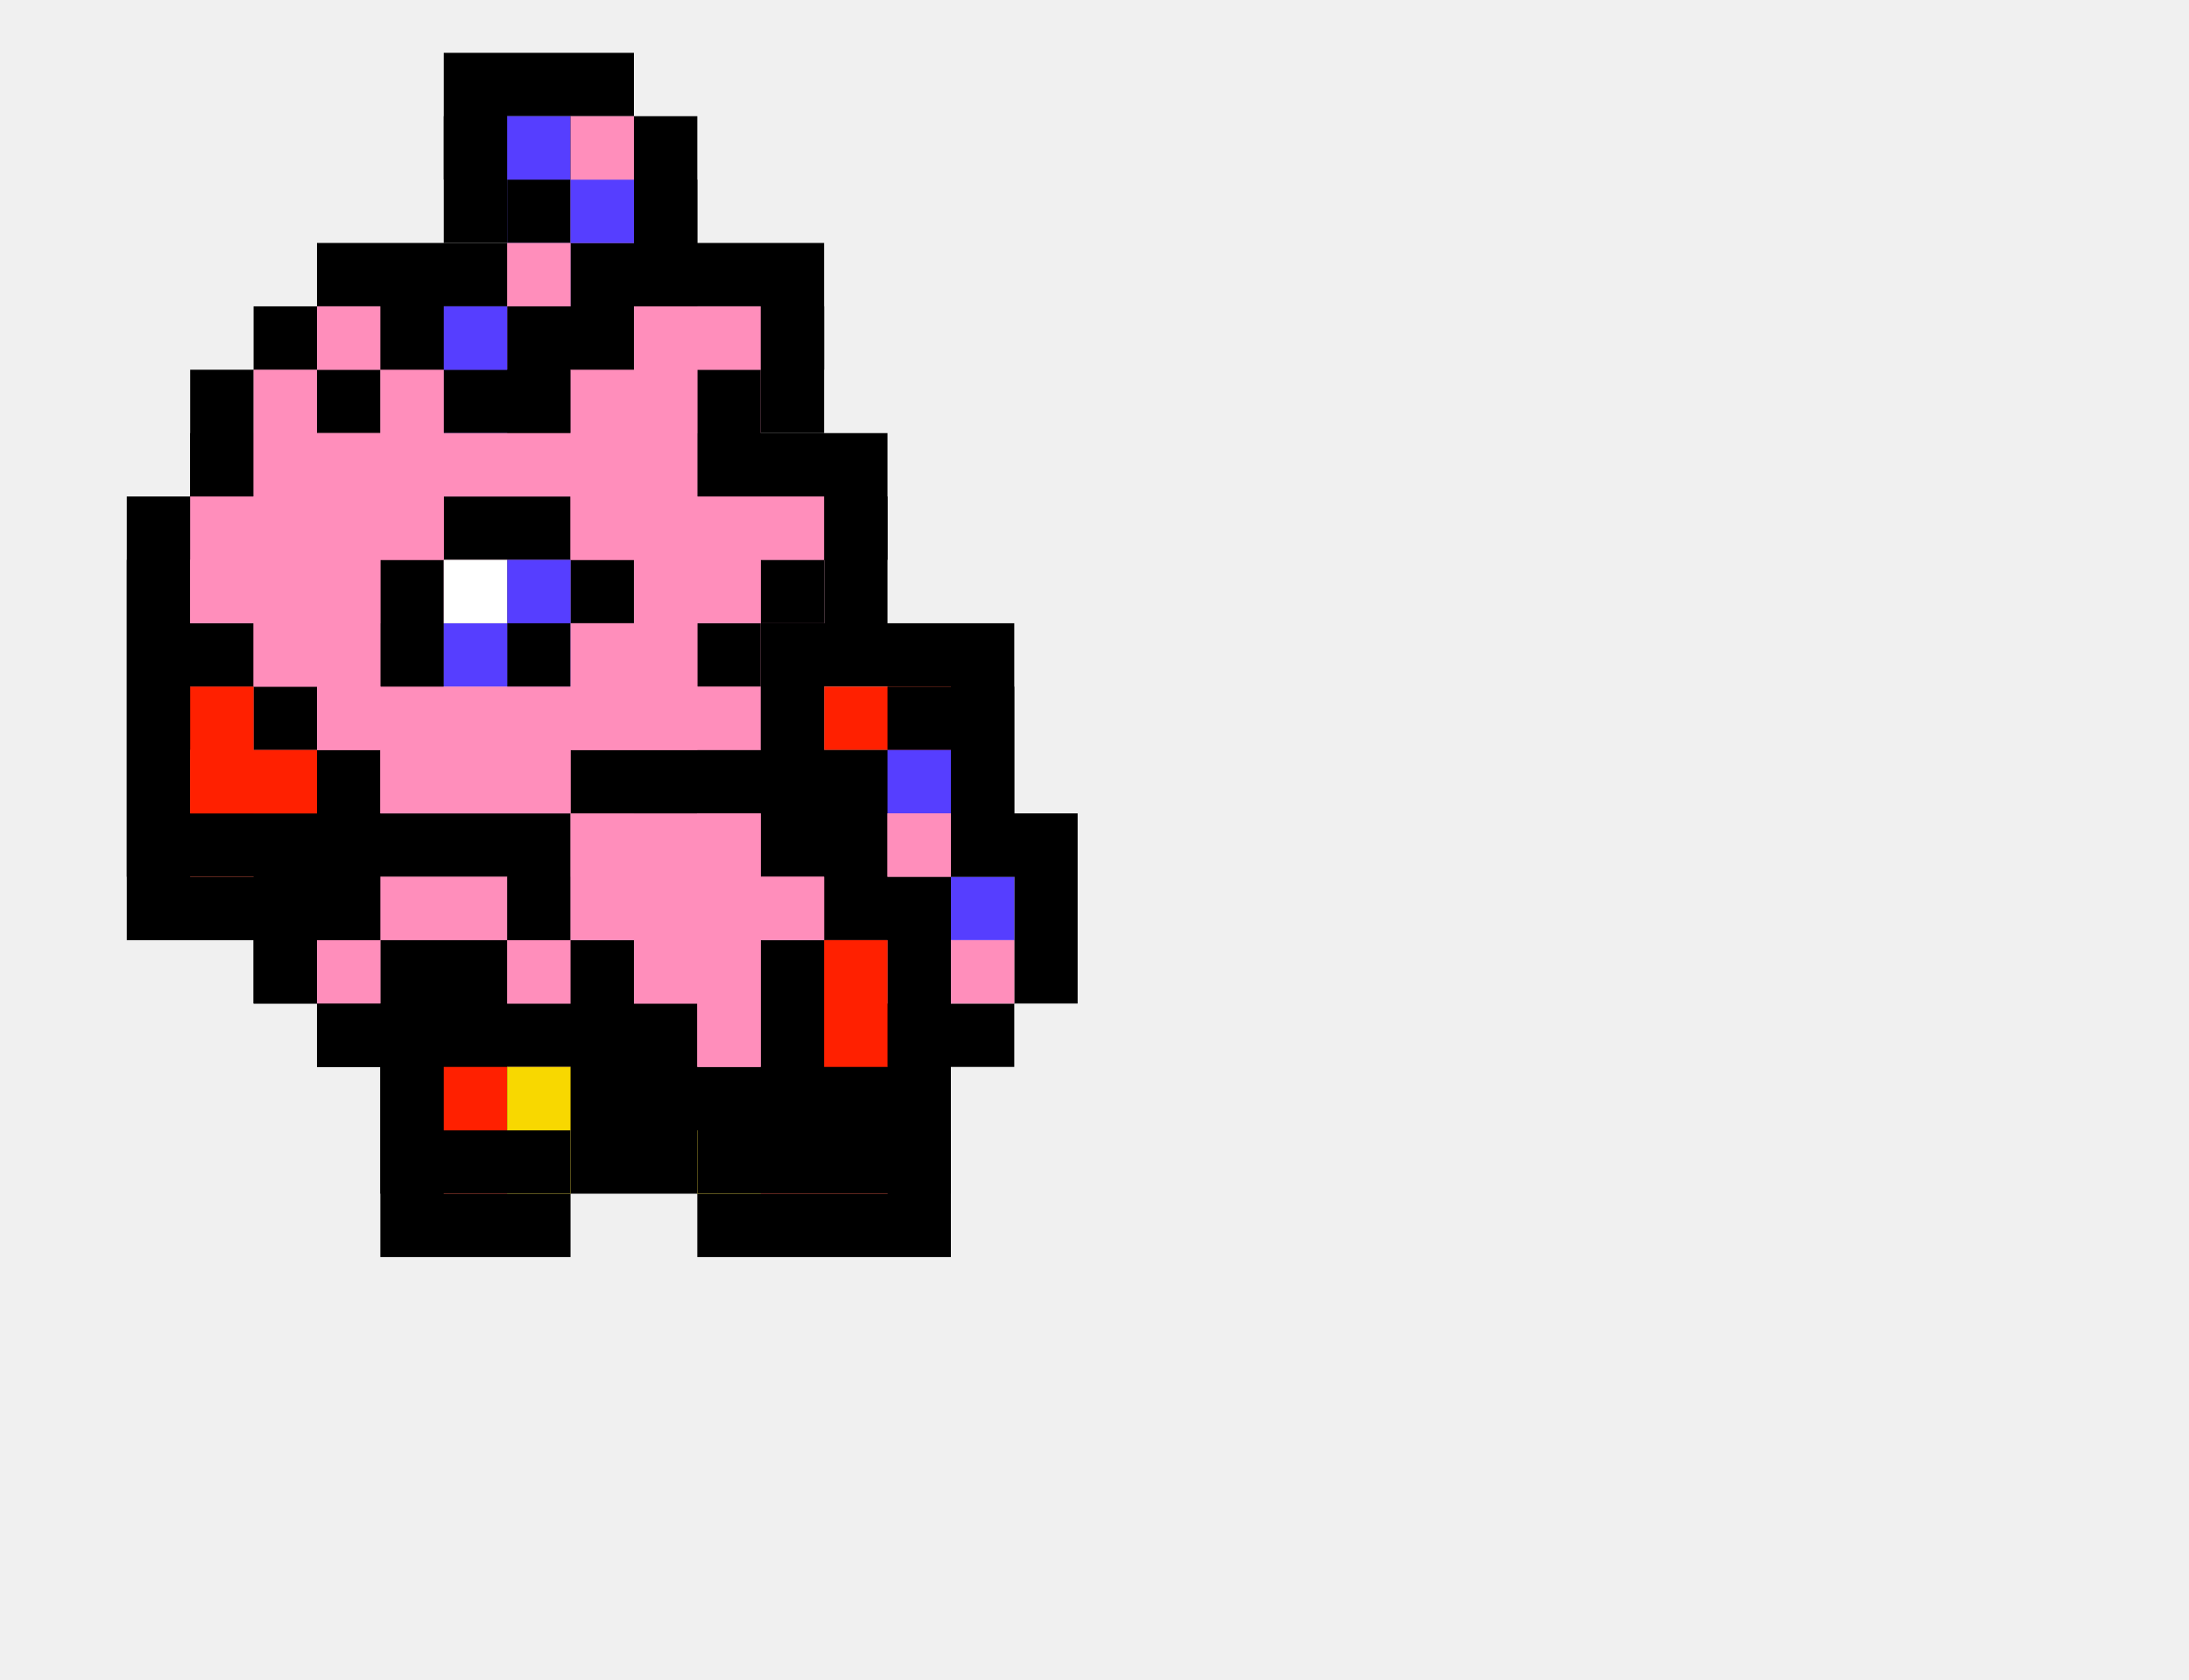
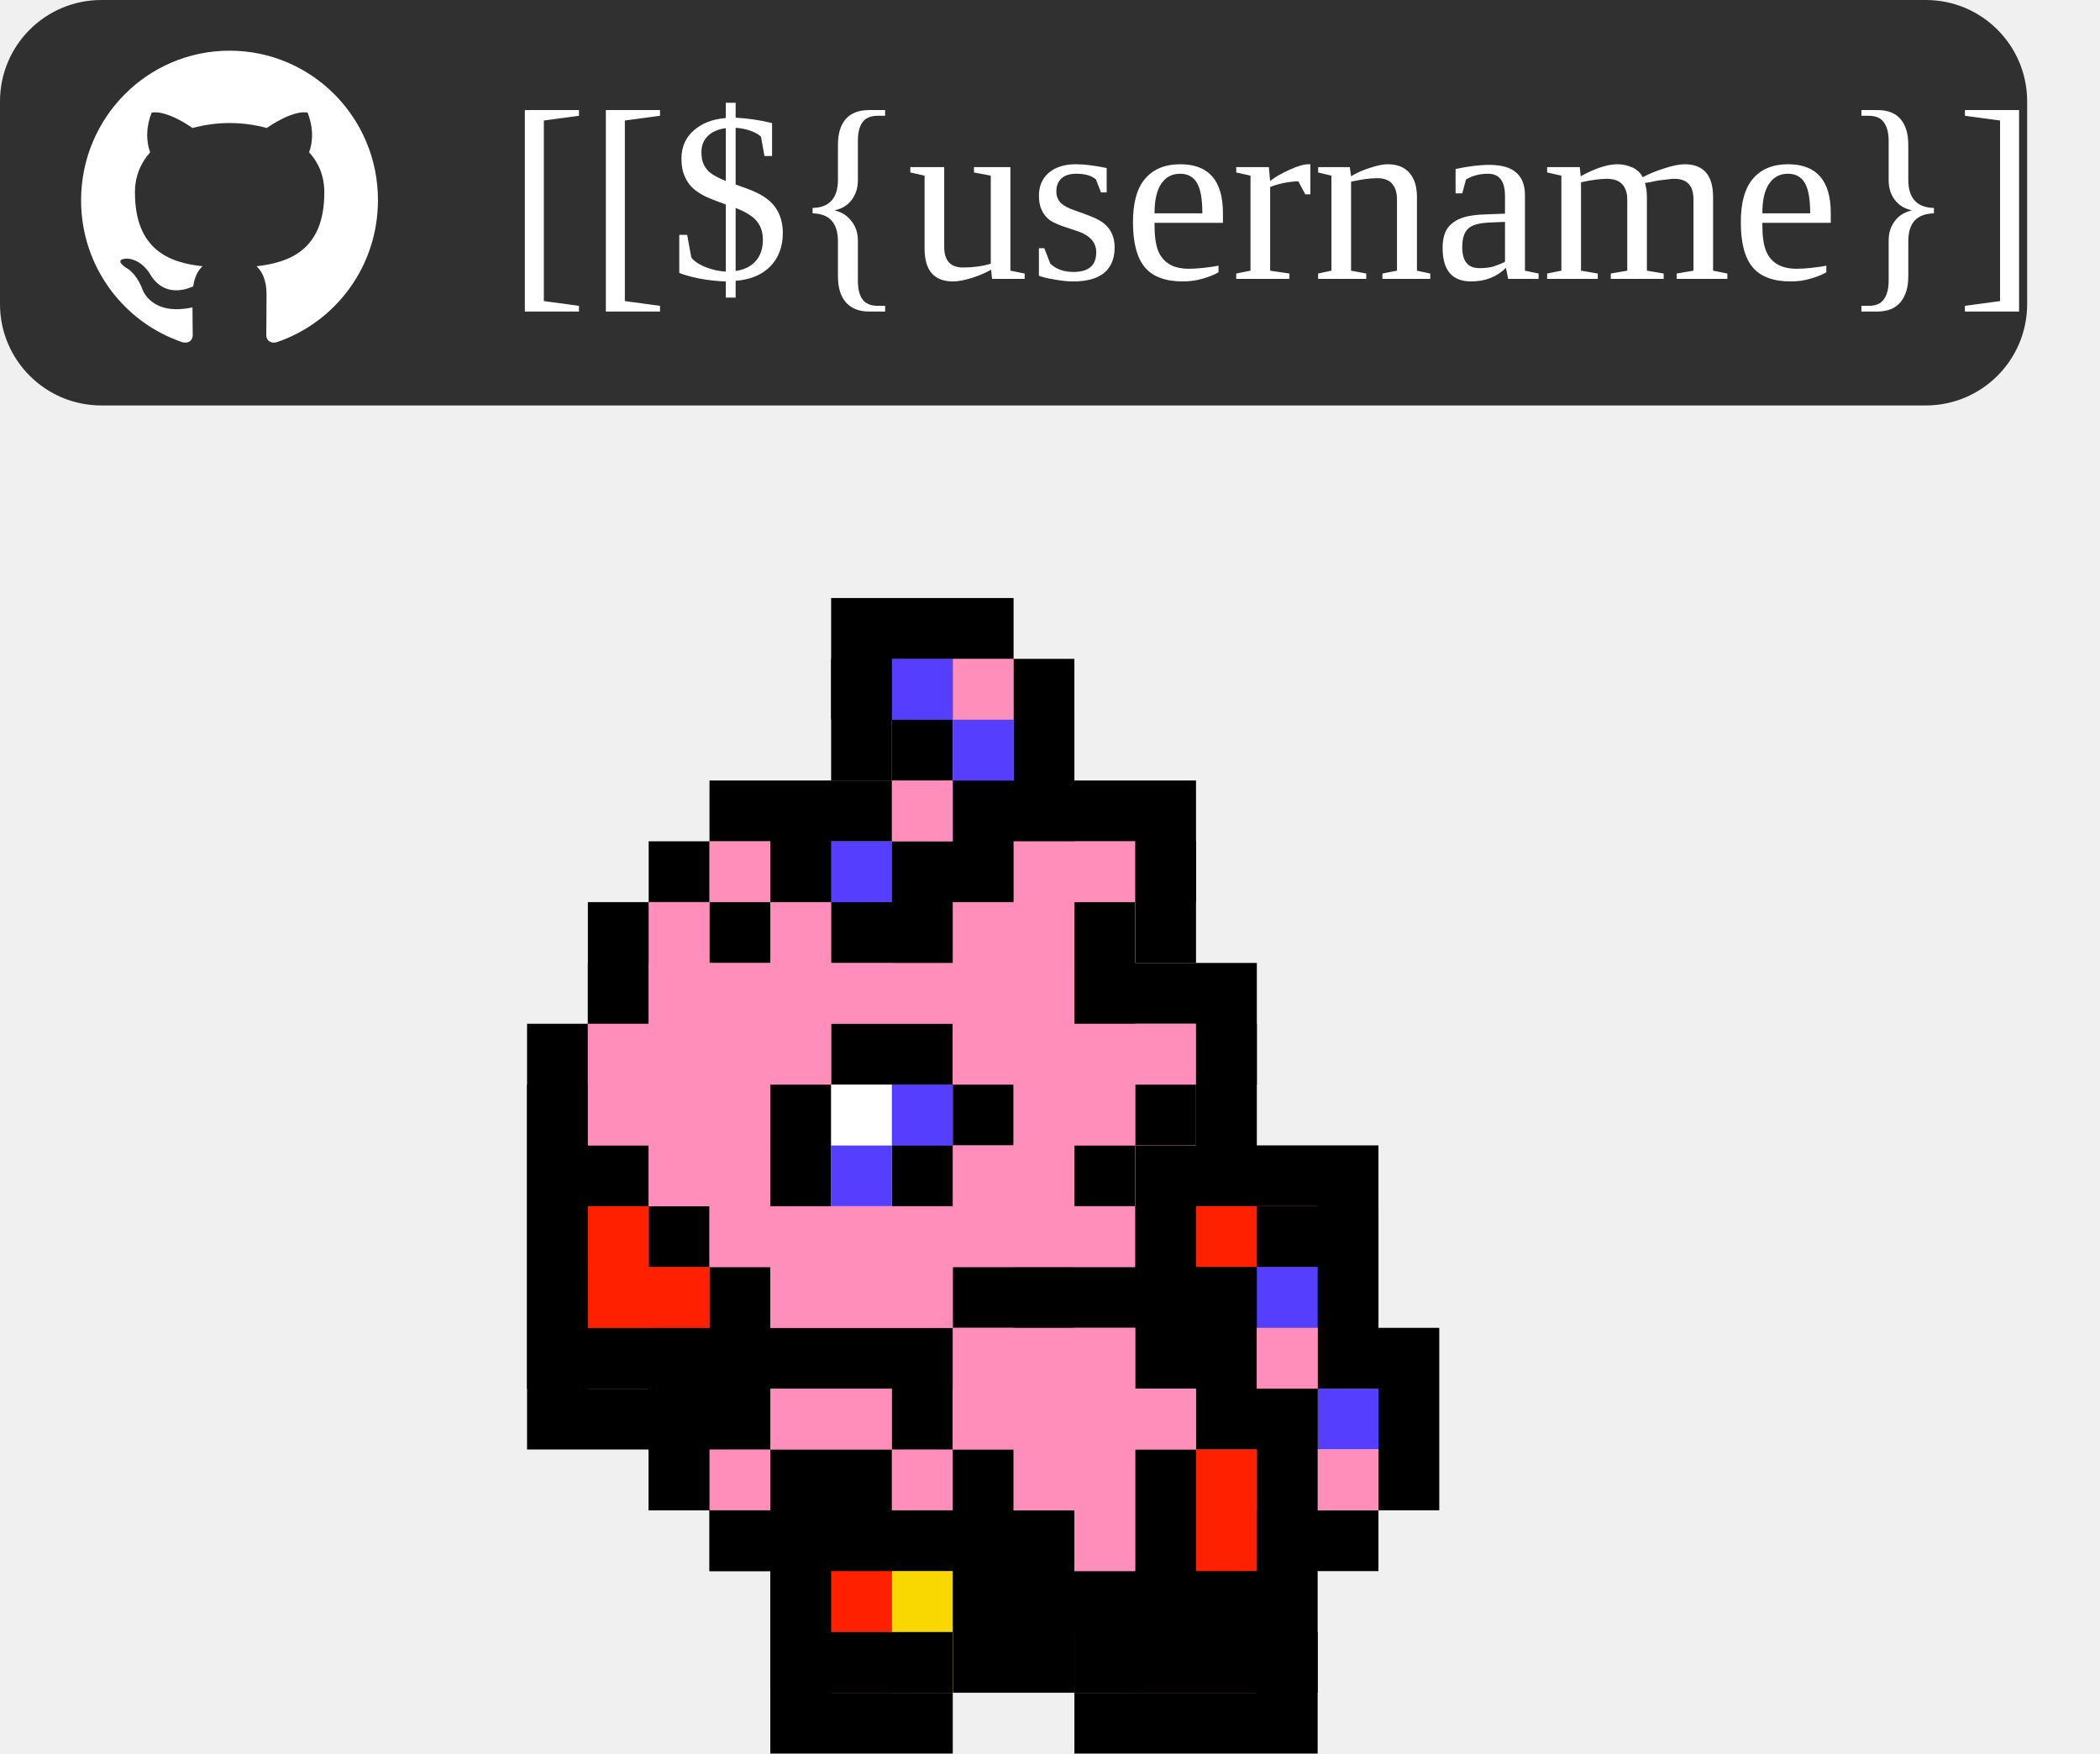
<svg xmlns="http://www.w3.org/2000/svg" fill="none" overflow="visible">
  <a href="https://github.com/[[${username}]]">
    <g id="body-[[${id}]]">
-       <g id="frame1-[[${id}]]">
-         <path stroke="#000000" d="M21 6h9M21 7h9M21 8h9M21 9h3M30 9h3M21 10h3M30 10h3M21 11h3M30 11h3M24 12h3M30 12h3M24 13h3M30 13h3M24 14h3M30 14h3M15 15h9M27 15h12M15 16h9M27 16h12M15 17h9M27 17h12M12 18h3M18 18h3M24 18h6M36 18h3M12 19h3M18 19h3M24 19h6M36 19h3M12 20h3M18 20h3M24 20h6M36 20h3M9 21h3M15 21h3M21 21h6M33 21h3M9 22h3M15 22h3M21 22h6M33 22h3M9 23h3M15 23h3M21 23h6M33 23h3M9 24h3M33 24h9M9 25h3M33 25h9M9 26h3M33 26h9M6 27h3M21 27h6M39 27h3M6 28h3M21 28h6M39 28h3M6 29h3M21 29h6M39 29h3M6 30h3M18 30h3M27 30h3M36 30h12M6 31h3M18 31h3M27 31h3M36 31h12M6 32h3M18 32h3M27 32h3M36 32h12M6 33h6M18 33h3M24 33h3M33 33h6M45 33h3M6 34h6M18 34h3M24 34h3M33 34h6M45 34h3M6 35h6M18 35h3M24 35h3M33 35h6M45 35h3M6 36h3M12 36h3M30 36h3M39 36h9M6 37h3M12 37h3M30 37h3M39 37h9M6 38h3M12 38h3M30 38h3M39 38h9M6 39h3M15 39h3M27 39h6M45 39h6M6 40h3M15 40h3M27 40h6M45 40h6M6 41h3M15 41h3M27 41h6M45 41h6M6 42h21M30 42h3M42 42h3M48 42h3M6 43h21M30 43h3M42 43h3M48 43h3M6 44h21M30 44h3M42 44h3M48 44h3M12 45h6M24 45h6M36 45h6M48 45h3M12 46h6M24 46h6M36 46h6M48 46h3M12 47h6M24 47h6M36 47h6M48 47h3M15 48h9M36 48h12M15 49h9M36 49h12M15 50h9M36 50h12M18 51h24M18 52h24M18 53h24M18 54h3M27 54h6M42 54h3M18 55h3M27 55h6M42 55h3M18 56h3M27 56h6M42 56h3M18 57h9M33 57h12M18 58h9M33 58h12M18 59h9M33 59h12" />
-         <path stroke="#563eff" d="M24 9h3M24 10h3M24 11h3M27 12h3M27 13h3M27 14h3M21 18h3M21 19h3M21 20h3M24 30h3M24 31h3M24 32h3M21 33h3M21 34h3M21 35h3M45 42h3M45 43h3M45 44h3" />
-         <path stroke="#ff8ebb" d="M27 9h3M27 10h3M27 11h3M24 15h3M24 16h3M24 17h3M15 18h3M30 18h6M15 19h3M30 19h6M15 20h3M30 20h6M12 21h3M18 21h3M27 21h6M12 22h3M18 22h3M27 22h6M12 23h3M18 23h3M27 23h6M12 24h21M12 25h21M12 26h21M9 27h12M27 27h12M9 28h12M27 28h12M9 29h12M27 29h12M9 30h9M30 30h6M9 31h9M30 31h6M9 32h9M30 32h6M12 33h6M27 33h6M12 34h6M27 34h6M12 35h6M27 35h6M15 36h15M33 36h6M15 37h15M33 37h6M15 38h15M33 38h6M18 39h9M33 39h12M18 40h9M33 40h12M18 41h9M33 41h12M27 42h3M33 42h9M27 43h3M33 43h9M27 44h3M33 44h9M18 45h6M30 45h6M42 45h6M18 46h6M30 46h6M42 46h6M18 47h6M30 47h6M42 47h6M24 48h12M24 49h12M24 50h12" />
-         <path stroke="#ffffff" d="M21 30h3M21 31h3M21 32h3" />
-         <path stroke="#ff2000" d="M39 33h6M39 34h6M39 35h6M9 36h3M9 37h3M9 38h3M9 39h6M9 40h6M9 41h6M21 54h3M36 54h6M21 55h3M36 55h6M21 56h3M36 56h6" />
-         <path stroke="#f8d800" d="M24 54h3M33 54h3M24 55h3M33 55h3M24 56h3M33 56h3" />
-       </g>
-       <g id="frame2-[[${id}]]">
-         <path stroke="#000000" d="M21 3h9M21 4h9M21 5h9M21 6h3M30 6h3M21 7h3M30 7h3M21 8h3M30 8h3M24 9h3M30 9h3M24 10h3M30 10h3M24 11h3M30 11h3M15 12h9M27 12h12M15 13h9M27 13h12M15 14h9M27 14h12M12 15h3M18 15h3M24 15h6M36 15h3M12 16h3M18 16h3M24 16h6M36 16h3M12 17h3M18 17h3M24 17h6M36 17h3M9 18h3M15 18h3M21 18h6M33 18h3M9 19h3M15 19h3M21 19h6M33 19h3M9 20h3M15 20h3M21 20h6M33 20h3M9 21h3M33 21h9M9 22h3M33 22h9M9 23h3M33 23h9M6 24h3M21 24h6M39 24h3M6 25h3M21 25h6M39 25h3M6 26h3M21 26h6M39 26h3M6 27h3M18 27h3M27 27h3M36 27h3M6 28h3M18 28h3M27 28h3M36 28h3M6 29h3M18 29h3M27 29h3M36 29h3M6 30h6M18 30h3M24 30h3M33 30h3M6 31h6M18 31h3M24 31h3M33 31h3M6 32h6M18 32h3M24 32h3M33 32h3M6 33h3M12 33h3M36 33h3M42 33h6M6 34h3M12 34h3M36 34h3M42 34h6M6 35h3M12 35h3M36 35h3M42 35h6M6 36h3M15 36h3M27 36h15M45 36h3M6 37h3M15 37h3M27 37h15M45 37h3M6 38h3M15 38h3M27 38h15M45 38h3M6 39h21M36 39h6M45 39h3M6 40h21M36 40h6M45 40h3M6 41h21M36 41h6M45 41h3M12 42h6M24 42h3M39 42h6M12 43h6M24 43h3M39 43h6M12 44h6M24 44h3M39 44h6M12 45h3M18 45h6M27 45h3M36 45h3M42 45h3M12 46h3M18 46h6M27 46h3M36 46h3M42 46h3M12 47h3M18 47h6M27 47h3M36 47h3M42 47h3M15 48h18M36 48h3M42 48h3M15 49h18M36 49h3M42 49h3M15 50h18M36 50h3M42 50h3M18 51h3M27 51h18M18 52h3M27 52h18M18 53h3M27 53h18M18 54h9M33 54h12M18 55h9M33 55h12M18 56h9M33 56h12" />
-         <path stroke="#563eff" d="M24 6h3M24 7h3M24 8h3M27 9h3M27 10h3M27 11h3M21 15h3M21 16h3M21 17h3M24 27h3M24 28h3M24 29h3M21 30h3M21 31h3M21 32h3M42 36h3M42 37h3M42 38h3" />
-         <path stroke="#ff8ebb" d="M27 6h3M27 7h3M27 8h3M24 12h3M24 13h3M24 14h3M15 15h3M30 15h6M15 16h3M30 16h6M15 17h3M30 17h6M12 18h3M18 18h3M27 18h6M12 19h3M18 19h3M27 19h6M12 20h3M18 20h3M27 20h6M12 21h21M12 22h21M12 23h21M9 24h12M27 24h12M9 25h12M27 25h12M9 26h12M27 26h12M9 27h9M30 27h6M9 28h9M30 28h6M9 29h9M30 29h6M12 30h6M27 30h6M12 31h6M27 31h6M12 32h6M27 32h6M15 33h21M15 34h21M15 35h21M18 36h9M18 37h9M18 38h9M27 39h9M42 39h3M27 40h9M42 40h3M27 41h9M42 41h3M18 42h6M27 42h12M18 43h6M27 43h12M18 44h6M27 44h12M15 45h3M24 45h3M30 45h6M15 46h3M24 46h3M30 46h6M15 47h3M24 47h3M30 47h6M33 48h3M33 49h3M33 50h3" />
-         <path stroke="#ffffff" d="M21 27h3M21 28h3M21 29h3" />
-         <path stroke="#ff2000" d="M9 33h3M9 34h3M9 35h3M9 36h6M9 37h6M9 38h6M39 45h3M39 46h3M39 47h3M39 48h3M39 49h3M39 50h3M21 51h3M21 52h3M21 53h3" />
-         <path stroke="#f8d800" d="M24 51h3M24 52h3M24 53h3" />
-       </g>
-       <svg viewBox="0 0 100 30" width="100" height="30" x="0" y="-20">
+       <svg viewBox="0 0 100 100" width="100" height="100" x="20" y="27">
+         <g id="frame1-[[${id}]]">
+           <path stroke="#000000" d="M21 6h9M21 7h9M21 8h9M21 9h3M30 9h3M21 10h3M30 10h3M21 11h3M30 11h3M24 12h3M30 12h3M24 13h3M30 13h3M24 14h3M30 14h3M15 15h9M27 15h12M15 16h9M27 16h12M15 17h9M27 17h12M12 18h3M18 18h3M24 18h6M36 18h3M12 19h3M18 19h3M24 19h6M36 19h3M12 20h3M18 20h3M24 20h6M36 20h3M9 21h3M15 21h3M21 21h6M33 21h3M9 22h3M15 22h3M21 22h6M33 22h3M9 23h3M15 23h3M21 23h6M33 23h3M9 24h3M33 24h9M9 25h3M33 25h9M9 26h3M33 26h9M6 27h3M21 27h6M39 27h3M6 28h3M21 28h6M39 28h3M6 29h3M21 29h6M39 29h3M6 30h3M18 30h3M27 30h3M36 30h12M6 31h3M18 31h3M27 31h3M36 31h12M6 32h3M18 32h3M27 32h3M36 32h12M6 33h6M18 33h3M24 33h3M33 33h6M45 33h3M6 34h6M18 34h3M24 34h3M33 34h6M45 34h3M6 35h6M18 35h3M24 35h3M33 35h6M45 35h3M6 36h3M12 36h3M30 36h3M39 36h9M6 37h3M12 37h3M30 37h3M39 37h9M6 38h3M12 38h3M30 38h3M39 38h9M6 39h3M15 39h3M27 39h6M45 39h6M6 40h3M15 40h3M27 40h6M45 40h6M6 41h3M15 41h3M27 41h6M45 41h6M6 42h21M30 42h3M42 42h3M48 42h3M6 43h21M30 43h3M42 43h3M48 43h3M6 44h21M30 44h3M42 44h3M48 44h3M12 45h6M24 45h6M36 45h6M48 45h3M12 46h6M24 46h6M36 46h6M48 46h3M12 47h6M24 47h6M36 47h6M48 47h3M15 48h9M36 48h12M15 49h9M36 49h12M15 50h9M36 50h12M18 51h24M18 52h24M18 53h24M18 54h3M27 54h6M42 54h3M18 55h3M27 55h6M42 55h3M18 56h3M27 56h6M42 56h3M18 57h9M33 57h12M18 58h9M33 58h12M18 59h9M33 59h12" />
+           <path stroke="#563eff" d="M24 9h3M24 10h3M24 11h3M27 12h3M27 13h3M27 14h3M21 18h3M21 19h3M21 20h3M24 30h3M24 31h3M24 32h3M21 33h3M21 34h3M21 35h3M45 42h3M45 43h3M45 44h3" />
+           <path stroke="#ff8ebb" d="M27 9h3M27 10h3M27 11h3M24 15h3M24 16h3M24 17h3M15 18h3M30 18h6M15 19h3M30 19h6M15 20h3M30 20h6M12 21h3M18 21h3M27 21h6M12 22h3M18 22h3M27 22h6M12 23h3M18 23h3M27 23h6M12 24h21M12 25h21M12 26h21M9 27h12M27 27h12M9 28h12M27 28h12M9 29h12M27 29h12M9 30h9M30 30h6M9 31h9M30 31h6M9 32h9M30 32h6M12 33h6M27 33h6M12 34h6M27 34h6M12 35h6M27 35h6M15 36h15M33 36h6M15 37h15M33 37h6M15 38h15M33 38h6M18 39h9M33 39h12M18 40h9M33 40h12M18 41h9M33 41h12M27 42h3M33 42h9M27 43h3M33 43h9M27 44h3M33 44h9M18 45h6M30 45h6M42 45h6M18 46h6M30 46h6M42 46h6M18 47h6M30 47h6M42 47h6M24 48h12M24 49h12M24 50h12" />
+           <path stroke="#ffffff" d="M21 30h3M21 31h3M21 32h3" />
+           <path stroke="#ff2000" d="M39 33h6M39 34h6M39 35h6M9 36h3M9 37h3M9 38h3M9 39h6M9 40h6M9 41h6M21 54h3M36 54h6M21 55h3M36 55h6M21 56h3M36 56h6" />
+           <path stroke="#f8d800" d="M24 54h3M33 54h3M24 55h3M33 55h3M24 56h3M33 56h3" />
+         </g>
+         <g id="frame2-[[${id}]]">
+           <path stroke="#000000" d="M21 3h9M21 4h9M21 5h9M21 6h3M30 6h3M21 7h3M30 7h3M21 8h3M30 8h3M24 9h3M30 9h3M24 10h3M30 10h3M24 11h3M30 11h3M15 12h9M27 12h12M15 13h9M27 13h12M15 14h9M27 14h12M12 15h3M18 15h3M24 15h6M36 15h3M12 16h3M18 16h3M24 16h6M36 16h3M12 17h3M18 17h3M24 17h6M36 17h3M9 18h3M15 18h3M21 18h6M33 18h3M9 19h3M15 19h3M21 19h6M33 19h3M9 20h3M15 20h3M21 20h6M33 20h3M9 21h3M33 21h9M9 22h3M33 22h9M9 23h3M33 23h9M6 24h3M21 24h6M39 24h3M6 25h3M21 25h6M39 25h3M6 26h3M21 26h6M39 26h3M6 27h3M18 27h3M27 27h3M36 27h3M6 28h3M18 28h3M27 28h3M36 28h3M6 29h3M18 29h3M27 29h3M36 29h3M6 30h6M18 30h3M24 30h3M33 30h3M6 31h6M18 31h3M24 31h3M33 31h3M6 32h6M18 32h3M24 32h3M33 32h3M6 33h3M12 33h3M36 33h3M42 33h6M6 34h3M12 34h3M36 34h3M42 34h6M6 35h3M12 35h3M36 35h3M42 35h6M6 36h3M15 36h3M27 36h15M45 36h3M6 37h3M15 37h3M27 37h15M45 37h3M6 38h3M15 38h3M27 38h15M45 38h3M6 39h21M36 39h6M45 39h3M6 40h21M36 40h6M45 40h3M6 41h21M36 41h6M45 41h3M12 42h6M24 42h3M39 42h6M12 43h6M24 43h3M39 43h6M12 44h6M24 44h3M39 44h6M12 45h3M18 45h6M27 45h3M36 45h3M42 45h3M12 46h3M18 46h6M27 46h3M36 46h3M42 46h3M12 47h3M18 47h6M27 47h3M36 47h3M42 47h3M15 48h18M36 48h3M42 48h3M15 49h18M36 49h3M42 49h3M15 50h18M36 50h3M42 50h3M18 51h3M27 51h18M18 52h3M27 52h18M18 53h3M27 53h18M18 54h9M33 54h12M18 55h9M33 55h12M18 56h9M33 56h12" />
+           <path stroke="#563eff" d="M24 6h3M24 7h3M24 8h3M27 9h3M27 10h3M27 11h3M21 15h3M21 16h3M21 17h3M24 27h3M24 28h3M24 29h3M21 30h3M21 31h3M21 32h3M42 36h3M42 37h3M42 38h3" />
+           <path stroke="#ff8ebb" d="M27 6h3M27 7h3M27 8h3M24 12h3M24 13h3M24 14h3M15 15h3M30 15h6M15 16h3M30 16h6M15 17h3M30 17h6M12 18h3M18 18h3M27 18h6M12 19h3M18 19h3M27 19h6M12 20h3M18 20h3M27 20h6M12 21h21M12 22h21M12 23h21M9 24h12M27 24h12M9 25h12M27 25h12M9 26h12M27 26h12M9 27h9M30 27h6M9 28h9M30 28h6M9 29h9M30 29h6M12 30h6M27 30h6M12 31h6M27 31h6M12 32h6M27 32h6M15 33h21M15 34h21M15 35h21M18 36h9M18 37h9M18 38h9M27 39h9M42 39h3M27 40h9M42 40h3M27 41h9M42 41h3M18 42h6M27 42h12M18 43h6M27 43h12M18 44h6M27 44h12M15 45h3M24 45h3M30 45h6M15 46h3M24 46h3M30 46h6M15 47h3M24 47h3M30 47h6M33 48h3M33 49h3M33 50h3" />
+           <path stroke="#ffffff" d="M21 27h3M21 28h3M21 29h3" />
+           <path stroke="#ff2000" d="M9 33h3M9 34h3M9 35h3M9 36h6M9 37h6M9 38h6M39 45h3M39 46h3M39 47h3M39 48h3M39 49h3M39 50h3M21 51h3M21 52h3M21 53h3" />
+           <path stroke="#f8d800" d="M24 51h3M24 52h3M24 53h3" />
+         </g>
+       </svg>
+       <svg viewBox="0 0 100 30" width="100" height="30" x="0" y="0">
        <g id="username-[[${id}]]">
          <rect x="0" y="0" width="100" height="20" fill="black" fill-opacity="0.8" rx="5" />
          <svg x="4" y="2.5" width="15" height="15" viewBox="0 0 100 100">
            <path fill-rule="evenodd" clip-rule="evenodd" d="M48.854 0C21.839 0 0 22 0 49.217c0 21.756 13.993 40.172 33.405 46.69 2.427.49 3.316-1.059 3.316-2.362 0-1.141-.08-5.052-.08-9.127-13.59 2.934-16.42-5.867-16.42-5.867-2.184-5.704-5.42-7.17-5.42-7.17-4.448-3.015.324-3.015.324-3.015 4.934.326 7.523 5.052 7.523 5.052 4.367 7.496 11.404 5.378 14.235 4.074.404-3.178 1.699-5.378 3.074-6.6-10.839-1.141-22.243-5.378-22.243-24.283 0-5.378 1.94-9.778 5.014-13.2-.485-1.222-2.184-6.275.486-13.038 0 0 4.125-1.304 13.426 5.052a46.97 46.97 0 0 1 12.214-1.63c4.125 0 8.33.571 12.213 1.63 9.302-6.356 13.427-5.052 13.427-5.052 2.67 6.763.97 11.816.485 13.038 3.155 3.422 5.015 7.822 5.015 13.2 0 18.905-11.404 23.06-22.324 24.283 1.78 1.548 3.316 4.481 3.316 9.126 0 6.6-.08 11.897-.08 13.526 0 1.304.89 2.853 3.316 2.364 19.412-6.52 33.405-24.935 33.405-46.691C97.707 22 75.788 0 48.854 0z" fill="#fff" />
          </svg>
          <text x="25" y="11" dominant-baseline="middle" style="fill:white" textLength="70" lengthAdjust="spacing">
                        [[${username}]]
                    </text>
          <rect x="0" y="23" width="[[${exp}]]" height="2" fill="#48ff00" rx="1" />
        </g>
      </svg>
    </g>
  </a>
  <style>
        #frame1-[[${id}]] {
        animation: 1s frameToggle infinite;
        }
        #frame2-[[${id}]] {
        animation: 1s frameToggle infinite reverse;
        }
        #body-[[${id}]] {
        animation: move-body-[[${id}]] [[${motion.duration}]]s infinite;
        }
        #username-[[${id}]] {
        animation: move-username-[[${id}]] [[${motion.duration}]]s infinite;
        }
        @keyframes move-body-[[${id}]] {
        0%, 10% {
        transform: translate([[${motion.positions[0].x}]]%, [[${y}]]%) scaleX([[${motion.positions[0].direction}]]);
        }
        20%, 30% {
        transform: translate([[${motion.positions[1].x}]]%, [[${y}]]%) scaleX([[${motion.positions[1].direction}]]);
        }
        40%, 50% {
        transform: translate([[${motion.positions[2].x}]]%, [[${y}]]%) scaleX([[${motion.positions[2].direction}]]);
        }
        50.01% {
        transform: translate([[${motion.positions[3].x}]]%, [[${y}]]%) scaleX([[${motion.positions[3].direction}]]);
        }
        60%, 70% {
        transform: translate([[${motion.positions[4].x}]]%, [[${y}]]%) scaleX([[${motion.positions[4].direction}]]);
        }
        80%, 100% {
        transform: translate([[${motion.positions[5].x}]]%, [[${y}]]%) scaleX([[${motion.positions[5].direction}]]);
        }
        }
        @keyframes move-username-[[${id}]] {
        0%, 10% {
        transform: scaleX([[${motion.positions[0].direction}]])
        translateX([[${motion.positions[0].direction &gt; 0 ? 0: -100}]]%);
        }
        20%, 30% {
        transform: scaleX([[${motion.positions[1].direction}]])
        translateX([[${motion.positions[1].direction &gt; 0 ? 0: -100}]]%);
        }
        40%, 50% {
        transform: scaleX([[${motion.positions[2].direction}]])
        translateX([[${motion.positions[2].direction &gt; 0 ? 0: -100}]]%);
        }
        50.01% {
        transform: scaleX([[${motion.positions[3].direction}]])
        translateX([[${motion.positions[3].direction &gt; 0 ? 0: -100}]]%);
        }
        60%, 70% {
        transform: scaleX([[${motion.positions[4].direction}]])
        translateX([[${motion.positions[4].direction &gt; 0 ? 0: -100}]]%);
        }
        80%, 100% {
        transform: scaleX([[${motion.positions[5].direction}]])
        translateX([[${motion.positions[5].direction &gt; 0 ? 0: -100}]]%);
        }
        }
    </style>
</svg>
